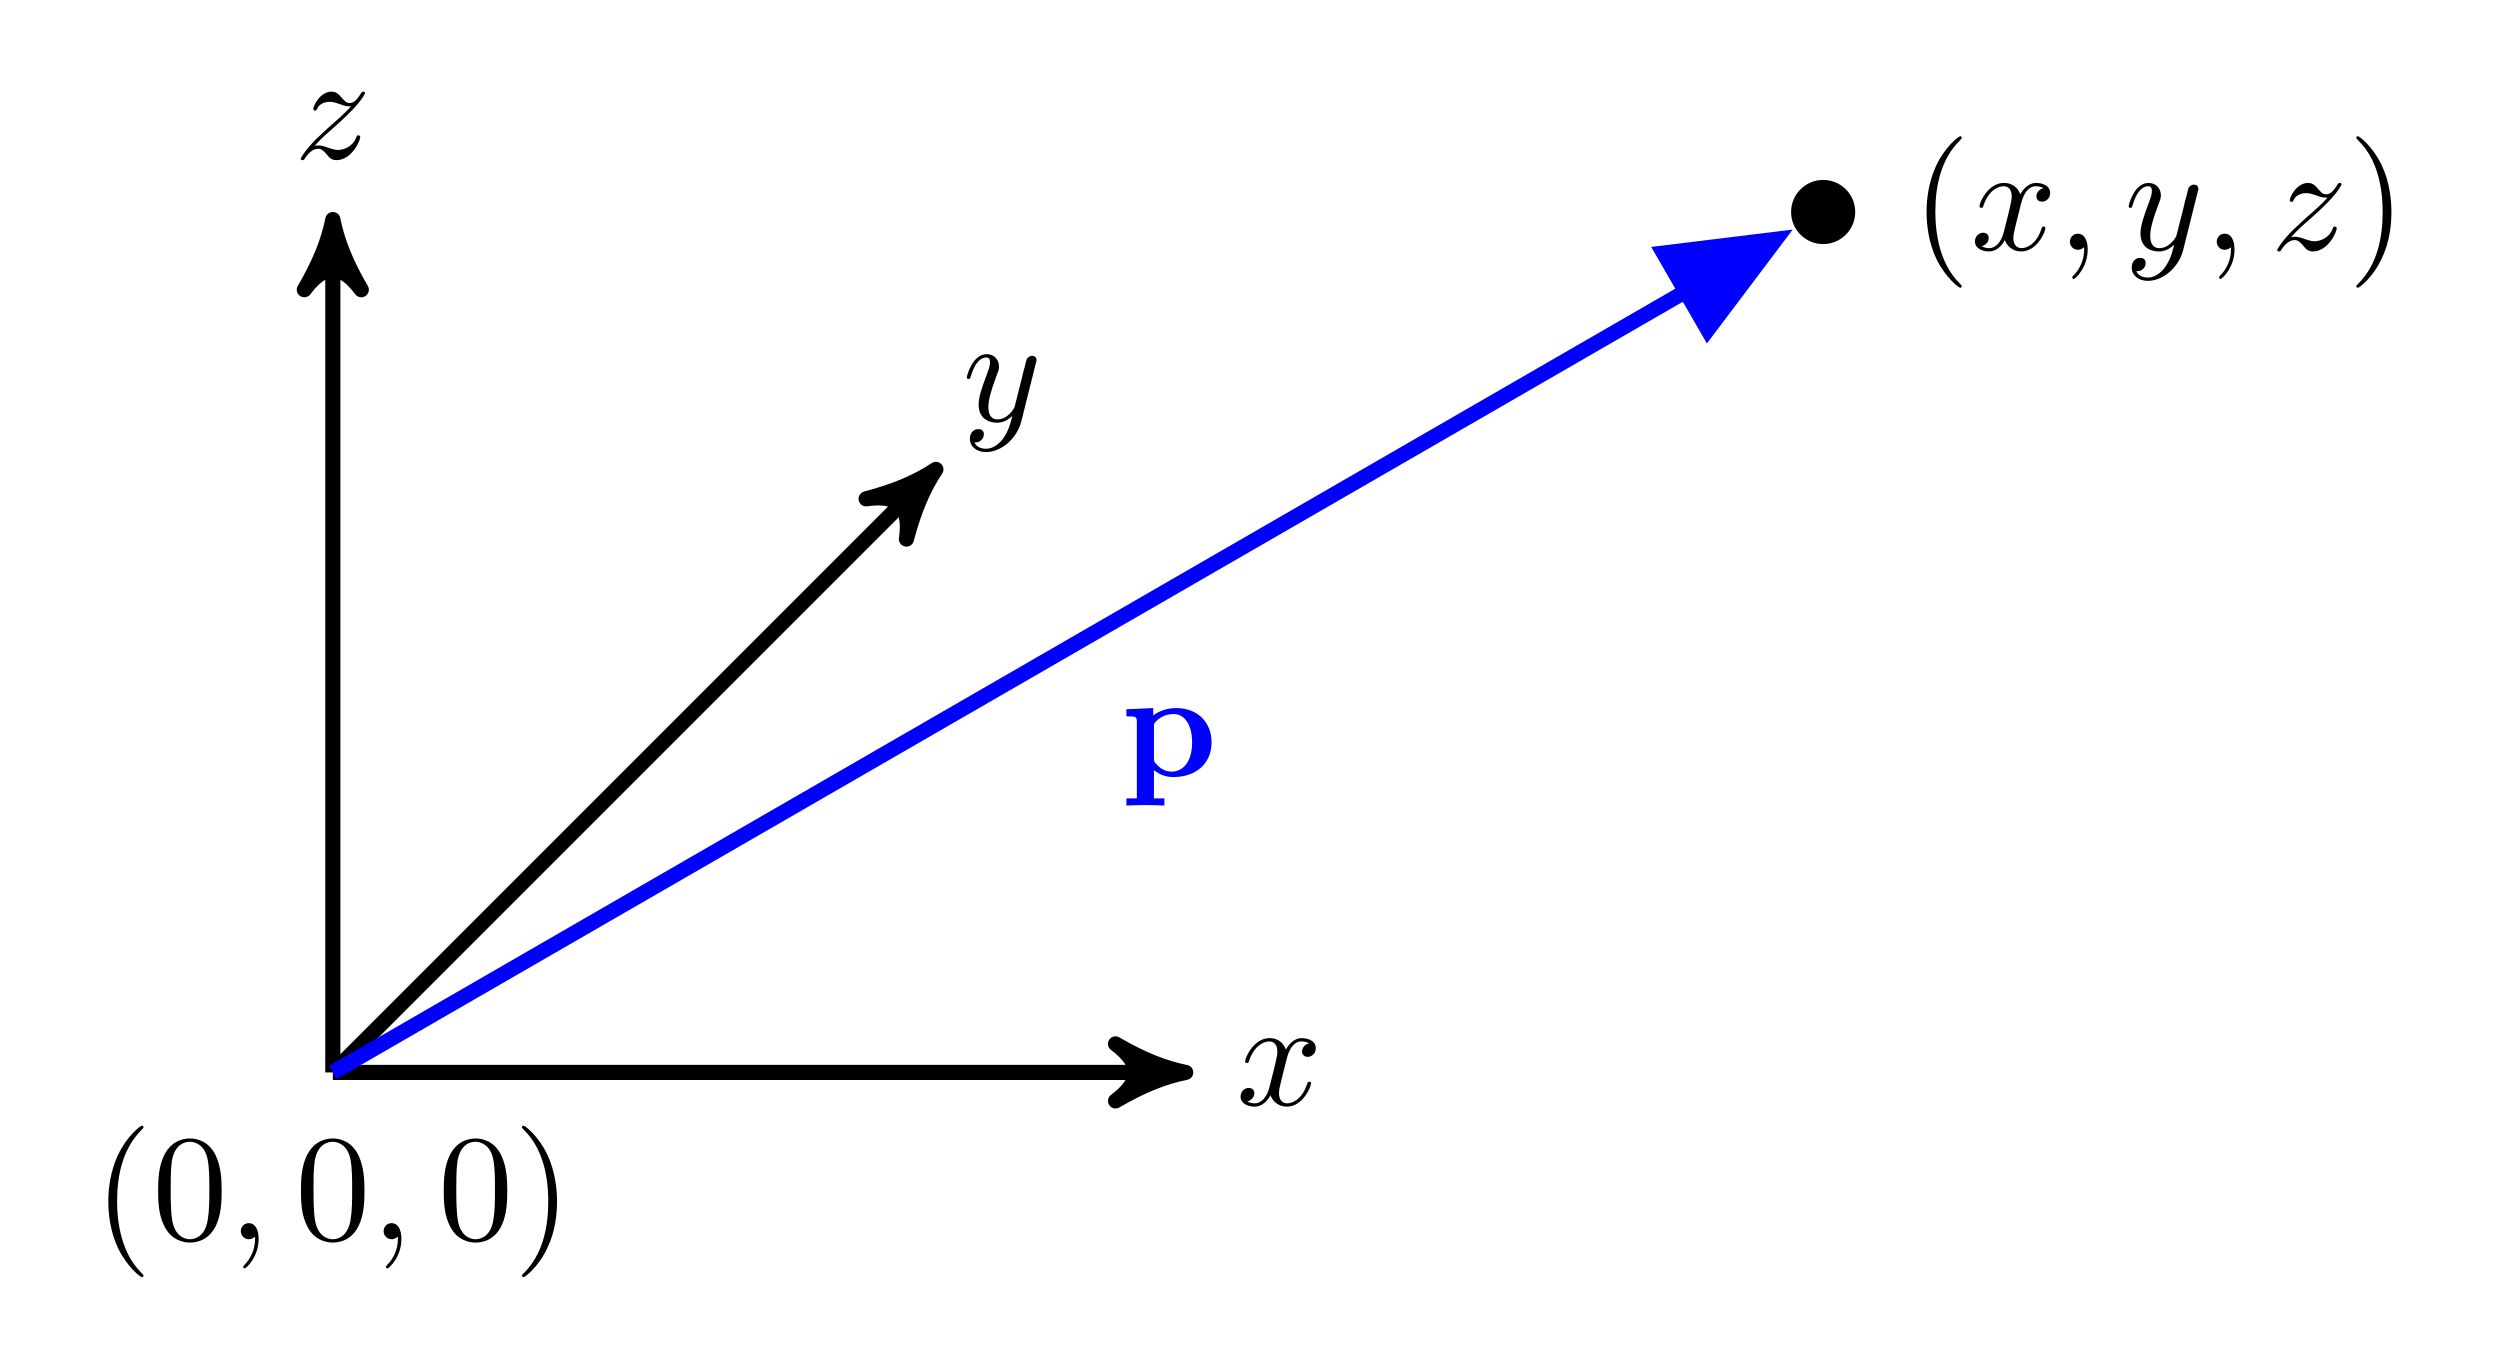
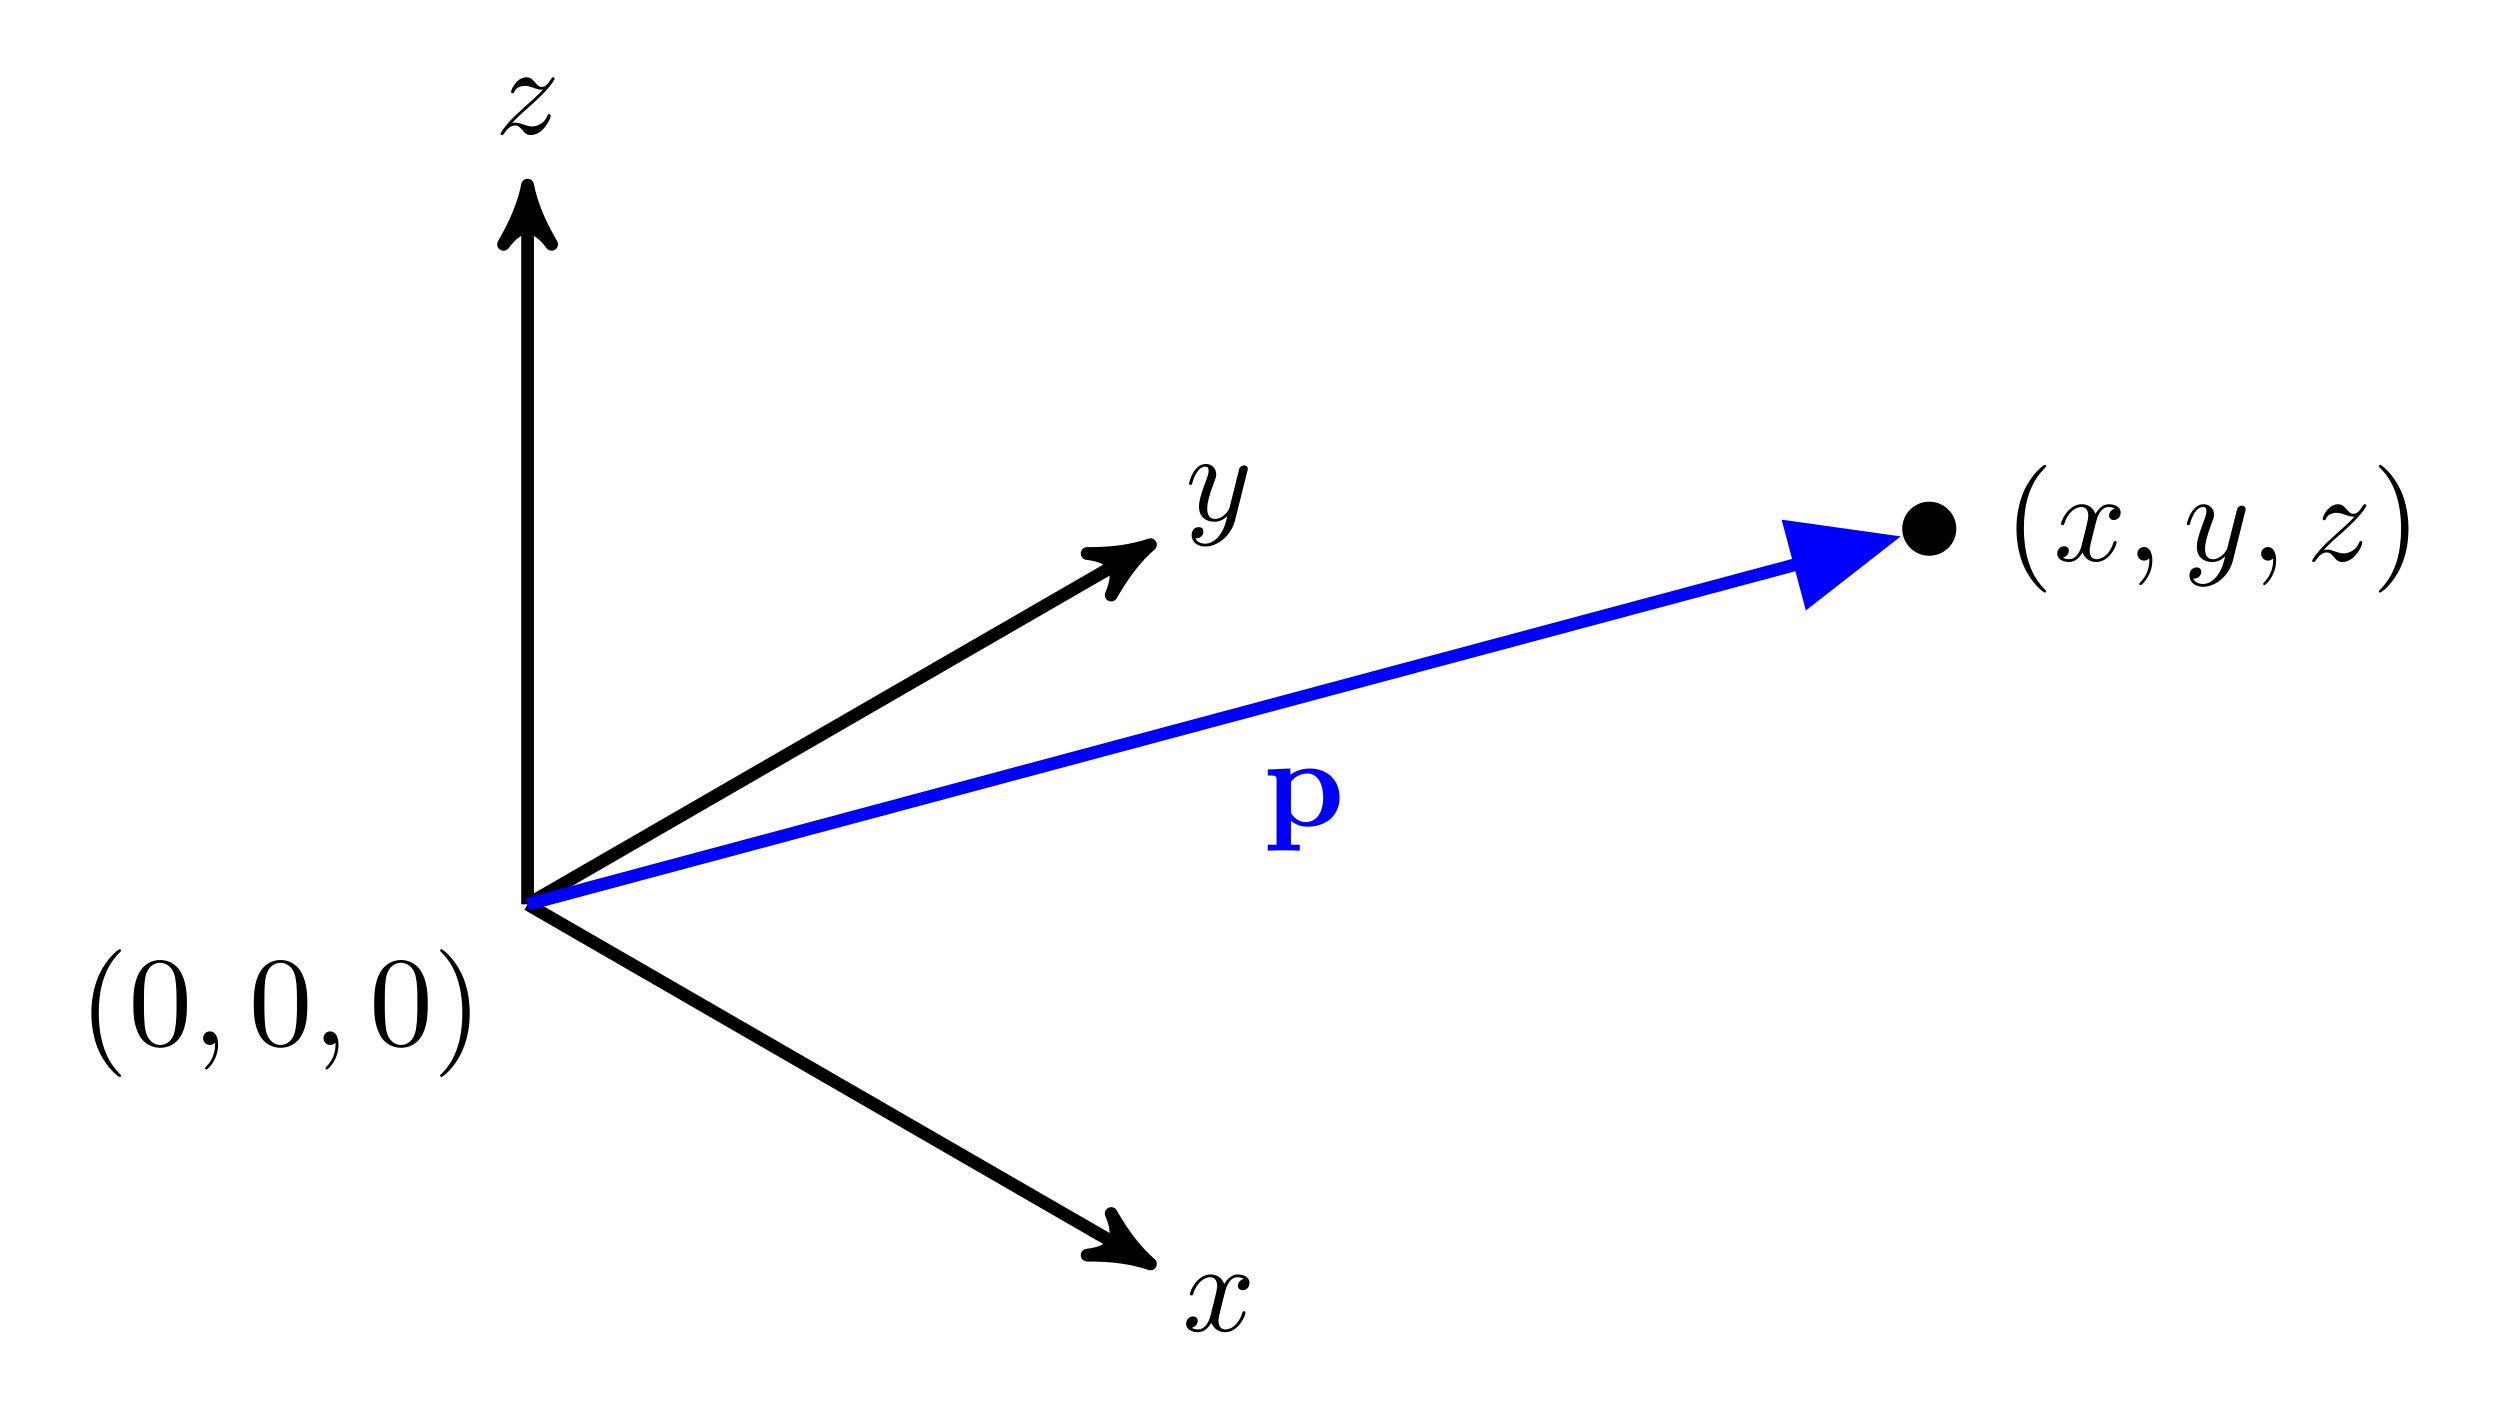
- <svg xmlns="http://www.w3.org/2000/svg" xmlns:xlink="http://www.w3.org/1999/xlink" width="164.721" height="90.297" viewBox="0 0 164.721 90.297">
+ <svg xmlns="http://www.w3.org/2000/svg" xmlns:xlink="http://www.w3.org/1999/xlink" width="195.341" height="110.141" viewBox="0 0 195.341 110.141">
  <defs>
    <g>
      <g id="glyph-0-0">
        <path d="M 3.328 -3.016 C 3.391 -3.266 3.625 -4.188 4.312 -4.188 C 4.359 -4.188 4.609 -4.188 4.812 -4.062 C 4.531 -4 4.344 -3.766 4.344 -3.516 C 4.344 -3.359 4.453 -3.172 4.719 -3.172 C 4.938 -3.172 5.25 -3.344 5.25 -3.75 C 5.25 -4.266 4.672 -4.406 4.328 -4.406 C 3.75 -4.406 3.406 -3.875 3.281 -3.656 C 3.031 -4.312 2.5 -4.406 2.203 -4.406 C 1.172 -4.406 0.594 -3.125 0.594 -2.875 C 0.594 -2.766 0.703 -2.766 0.719 -2.766 C 0.797 -2.766 0.828 -2.797 0.844 -2.875 C 1.188 -3.938 1.844 -4.188 2.188 -4.188 C 2.375 -4.188 2.719 -4.094 2.719 -3.516 C 2.719 -3.203 2.547 -2.547 2.188 -1.141 C 2.031 -0.531 1.672 -0.109 1.234 -0.109 C 1.172 -0.109 0.953 -0.109 0.734 -0.234 C 0.984 -0.297 1.203 -0.5 1.203 -0.781 C 1.203 -1.047 0.984 -1.125 0.844 -1.125 C 0.531 -1.125 0.297 -0.875 0.297 -0.547 C 0.297 -0.094 0.781 0.109 1.219 0.109 C 1.891 0.109 2.25 -0.594 2.266 -0.641 C 2.391 -0.281 2.75 0.109 3.344 0.109 C 4.375 0.109 4.938 -1.172 4.938 -1.422 C 4.938 -1.531 4.859 -1.531 4.828 -1.531 C 4.734 -1.531 4.719 -1.484 4.688 -1.422 C 4.359 -0.344 3.688 -0.109 3.375 -0.109 C 2.984 -0.109 2.828 -0.422 2.828 -0.766 C 2.828 -0.984 2.875 -1.203 2.984 -1.641 Z M 3.328 -3.016 " />
      </g>
      <g id="glyph-0-1">
        <path d="M 4.844 -3.797 C 4.891 -3.938 4.891 -3.953 4.891 -4.031 C 4.891 -4.203 4.75 -4.297 4.594 -4.297 C 4.5 -4.297 4.344 -4.234 4.25 -4.094 C 4.234 -4.031 4.141 -3.734 4.109 -3.547 C 4.031 -3.297 3.969 -3.016 3.906 -2.75 L 3.453 -0.953 C 3.422 -0.812 2.984 -0.109 2.328 -0.109 C 1.828 -0.109 1.719 -0.547 1.719 -0.922 C 1.719 -1.375 1.891 -2 2.219 -2.875 C 2.375 -3.281 2.422 -3.391 2.422 -3.594 C 2.422 -4.031 2.109 -4.406 1.609 -4.406 C 0.656 -4.406 0.297 -2.953 0.297 -2.875 C 0.297 -2.766 0.391 -2.766 0.406 -2.766 C 0.516 -2.766 0.516 -2.797 0.562 -2.953 C 0.844 -3.891 1.234 -4.188 1.578 -4.188 C 1.656 -4.188 1.828 -4.188 1.828 -3.875 C 1.828 -3.625 1.719 -3.359 1.656 -3.172 C 1.25 -2.109 1.078 -1.547 1.078 -1.078 C 1.078 -0.188 1.703 0.109 2.297 0.109 C 2.688 0.109 3.016 -0.062 3.297 -0.344 C 3.172 0.172 3.047 0.672 2.656 1.203 C 2.391 1.531 2.016 1.828 1.562 1.828 C 1.422 1.828 0.969 1.797 0.797 1.406 C 0.953 1.406 1.094 1.406 1.219 1.281 C 1.328 1.203 1.422 1.062 1.422 0.875 C 1.422 0.562 1.156 0.531 1.062 0.531 C 0.828 0.531 0.5 0.688 0.5 1.172 C 0.5 1.672 0.938 2.047 1.562 2.047 C 2.578 2.047 3.609 1.141 3.891 0.016 Z M 4.844 -3.797 " />
      </g>
      <g id="glyph-0-2">
        <path d="M 1.328 -0.828 C 1.859 -1.406 2.156 -1.656 2.516 -1.969 C 2.516 -1.969 3.125 -2.5 3.484 -2.859 C 4.438 -3.781 4.656 -4.266 4.656 -4.312 C 4.656 -4.406 4.562 -4.406 4.547 -4.406 C 4.469 -4.406 4.453 -4.391 4.391 -4.297 C 4.094 -3.812 3.891 -3.656 3.656 -3.656 C 3.406 -3.656 3.297 -3.812 3.141 -3.984 C 2.953 -4.203 2.781 -4.406 2.453 -4.406 C 1.703 -4.406 1.25 -3.484 1.25 -3.266 C 1.25 -3.219 1.281 -3.156 1.359 -3.156 C 1.453 -3.156 1.469 -3.203 1.5 -3.266 C 1.688 -3.734 2.266 -3.734 2.344 -3.734 C 2.547 -3.734 2.734 -3.672 2.969 -3.594 C 3.375 -3.438 3.484 -3.438 3.734 -3.438 C 3.375 -3.016 2.547 -2.297 2.359 -2.141 L 1.453 -1.297 C 0.781 -0.625 0.422 -0.062 0.422 0.016 C 0.422 0.109 0.531 0.109 0.547 0.109 C 0.625 0.109 0.641 0.094 0.703 -0.016 C 0.938 -0.375 1.234 -0.641 1.562 -0.641 C 1.781 -0.641 1.891 -0.547 2.141 -0.266 C 2.297 -0.047 2.484 0.109 2.766 0.109 C 3.766 0.109 4.344 -1.156 4.344 -1.422 C 4.344 -1.469 4.297 -1.531 4.219 -1.531 C 4.125 -1.531 4.109 -1.469 4.078 -1.391 C 3.844 -0.75 3.203 -0.562 2.875 -0.562 C 2.688 -0.562 2.5 -0.625 2.297 -0.688 C 1.953 -0.812 1.797 -0.859 1.594 -0.859 C 1.578 -0.859 1.422 -0.859 1.328 -0.828 Z M 1.328 -0.828 " />
      </g>
      <g id="glyph-0-3">
        <path d="M 2.031 -0.016 C 2.031 -0.672 1.781 -1.062 1.391 -1.062 C 1.062 -1.062 0.859 -0.812 0.859 -0.531 C 0.859 -0.266 1.062 0 1.391 0 C 1.5 0 1.641 -0.047 1.734 -0.125 C 1.766 -0.156 1.781 -0.156 1.781 -0.156 C 1.797 -0.156 1.797 -0.156 1.797 -0.016 C 1.797 0.734 1.453 1.328 1.125 1.656 C 1.016 1.766 1.016 1.781 1.016 1.812 C 1.016 1.891 1.062 1.922 1.109 1.922 C 1.219 1.922 2.031 1.156 2.031 -0.016 Z M 2.031 -0.016 " />
      </g>
      <g id="glyph-1-0">
        <path d="M 3.297 2.391 C 3.297 2.359 3.297 2.344 3.125 2.172 C 1.891 0.922 1.562 -0.969 1.562 -2.5 C 1.562 -4.234 1.938 -5.969 3.172 -7.203 C 3.297 -7.328 3.297 -7.344 3.297 -7.375 C 3.297 -7.453 3.266 -7.484 3.203 -7.484 C 3.094 -7.484 2.203 -6.797 1.609 -5.531 C 1.109 -4.438 0.984 -3.328 0.984 -2.5 C 0.984 -1.719 1.094 -0.516 1.641 0.625 C 2.25 1.844 3.094 2.5 3.203 2.5 C 3.266 2.5 3.297 2.469 3.297 2.391 Z M 3.297 2.391 " />
      </g>
      <g id="glyph-1-1">
        <path d="M 4.578 -3.188 C 4.578 -3.984 4.531 -4.781 4.188 -5.516 C 3.734 -6.484 2.906 -6.641 2.5 -6.641 C 1.891 -6.641 1.172 -6.375 0.75 -5.453 C 0.438 -4.766 0.391 -3.984 0.391 -3.188 C 0.391 -2.438 0.422 -1.547 0.844 -0.781 C 1.266 0.016 2 0.219 2.484 0.219 C 3.016 0.219 3.781 0.016 4.219 -0.938 C 4.531 -1.625 4.578 -2.406 4.578 -3.188 Z M 2.484 0 C 2.094 0 1.5 -0.25 1.328 -1.203 C 1.219 -1.797 1.219 -2.719 1.219 -3.312 C 1.219 -3.953 1.219 -4.609 1.297 -5.141 C 1.484 -6.328 2.234 -6.422 2.484 -6.422 C 2.812 -6.422 3.469 -6.234 3.656 -5.25 C 3.766 -4.688 3.766 -3.938 3.766 -3.312 C 3.766 -2.562 3.766 -1.891 3.656 -1.25 C 3.5 -0.297 2.938 0 2.484 0 Z M 2.484 0 " />
      </g>
      <g id="glyph-1-2">
        <path d="M 2.875 -2.5 C 2.875 -3.266 2.766 -4.469 2.219 -5.609 C 1.625 -6.828 0.766 -7.484 0.672 -7.484 C 0.609 -7.484 0.562 -7.438 0.562 -7.375 C 0.562 -7.344 0.562 -7.328 0.75 -7.141 C 1.734 -6.156 2.297 -4.578 2.297 -2.5 C 2.297 -0.781 1.938 0.969 0.703 2.219 C 0.562 2.344 0.562 2.359 0.562 2.391 C 0.562 2.453 0.609 2.5 0.672 2.5 C 0.766 2.5 1.672 1.812 2.25 0.547 C 2.766 -0.547 2.875 -1.656 2.875 -2.5 Z M 2.875 -2.5 " />
      </g>
      <g id="glyph-2-0">
        <path d="M 2.188 -3.281 C 2.188 -3.469 2.203 -3.484 2.344 -3.625 C 2.734 -4.031 3.266 -4.094 3.484 -4.094 C 4.141 -4.094 4.703 -3.484 4.703 -2.219 C 4.703 -0.812 4 -0.297 3.359 -0.297 C 3.219 -0.297 2.75 -0.297 2.297 -0.844 C 2.188 -0.969 2.188 -0.984 2.188 -1.172 Z M 2.188 -0.391 C 2.625 -0.047 3.062 0.062 3.469 0.062 C 4.969 0.062 5.984 -0.844 5.984 -2.219 C 5.984 -3.547 5.078 -4.484 3.641 -4.484 C 2.891 -4.484 2.359 -4.172 2.141 -4 L 2.141 -4.484 L 0.375 -4.406 L 0.375 -3.938 C 0.984 -3.938 1.062 -3.938 1.062 -3.562 L 1.062 1.469 L 0.375 1.469 L 0.375 1.938 C 0.641 1.922 1.25 1.906 1.625 1.906 C 2.016 1.906 2.609 1.922 2.875 1.938 L 2.875 1.469 L 2.188 1.469 Z M 2.188 -0.391 " />
      </g>
    </g>
+     <clipPath id="clip-0">
+       <path clip-rule="nonzero" d="M 27 56 L 103 56 L 103 110.141 L 27 110.141 Z M 27 56 " />
+     </clipPath>
  </defs>
-   <path fill="none" stroke-width="0.996" stroke-linecap="butt" stroke-linejoin="miter" stroke="rgb(0%, 0%, 0%)" stroke-opacity="1" stroke-miterlimit="10" d="M 0.002 0.001 L 55.041 0.001 " transform="matrix(1, 0, 0, -1, 21.928, 70.661)" />
-   <path fill-rule="nonzero" fill="rgb(0%, 0%, 0%)" fill-opacity="1" stroke-width="0.996" stroke-linecap="butt" stroke-linejoin="round" stroke="rgb(0%, 0%, 0%)" stroke-opacity="1" stroke-miterlimit="10" d="M 1.157 0.001 C -0.288 0.29 -1.733 0.868 -3.468 1.88 C -1.733 0.579 -1.733 -0.577 -3.468 -1.878 C -1.733 -0.866 -0.288 -0.288 1.157 0.001 Z M 1.157 0.001 " transform="matrix(1, 0, 0, -1, 76.9678, 70.661)" />
+   <g clip-path="url(#clip-0)">
+     <path fill="none" stroke-width="0.996" stroke-linecap="butt" stroke-linejoin="miter" stroke="rgb(0%, 0%, 0%)" stroke-opacity="1" stroke-miterlimit="10" d="M 0.001 0.001 L 47.665 -27.519 " transform="matrix(1, 0, 0, -1, 41.222, 70.661)" />
+   </g>
+   <path fill-rule="nonzero" fill="rgb(0%, 0%, 0%)" fill-opacity="1" stroke-width="0.996" stroke-linecap="butt" stroke-linejoin="round" stroke="rgb(0%, 0%, 0%)" stroke-opacity="1" stroke-miterlimit="10" d="M 1.157 0.002 C -0.29 0.289 -1.734 0.868 -3.468 1.879 C -1.734 0.579 -1.733 -0.579 -3.468 -1.879 C -1.733 -0.868 -0.291 -0.288 1.157 0.002 Z M 1.157 0.002 " transform="matrix(0.86601, 0.49998, 0.49998, -0.86601, 88.888, 98.18093)" />
  <g fill="rgb(0%, 0%, 0%)" fill-opacity="1">
-     <use xlink:href="#glyph-0-0" x="81.444" y="72.806" />
+     <use xlink:href="#glyph-0-0" x="92.382" y="103.987" />
  </g>
-   <path fill="none" stroke-width="0.996" stroke-linecap="butt" stroke-linejoin="miter" stroke="rgb(0%, 0%, 0%)" stroke-opacity="1" stroke-miterlimit="10" d="M 0.002 0.001 L 38.92 38.919 " transform="matrix(1, 0, 0, -1, 21.928, 70.661)" />
-   <path fill-rule="nonzero" fill="rgb(0%, 0%, 0%)" fill-opacity="1" stroke-width="0.996" stroke-linecap="butt" stroke-linejoin="round" stroke="rgb(0%, 0%, 0%)" stroke-opacity="1" stroke-miterlimit="10" d="M 1.155 -0.001 C -0.29 0.289 -1.734 0.867 -3.469 1.878 C -1.734 0.579 -1.732 -0.578 -3.466 -1.876 C -1.734 -0.868 -0.29 -0.291 1.155 -0.001 Z M 1.155 -0.001 " transform="matrix(0.7071, -0.7071, -0.7071, -0.7071, 60.84705, 31.74195)" />
+   <path fill="none" stroke-width="0.996" stroke-linecap="butt" stroke-linejoin="miter" stroke="rgb(0%, 0%, 0%)" stroke-opacity="1" stroke-miterlimit="10" d="M 0.001 0.001 L 47.665 27.52 " transform="matrix(1, 0, 0, -1, 41.222, 70.661)" />
+   <path fill-rule="nonzero" fill="rgb(0%, 0%, 0%)" fill-opacity="1" stroke-width="0.996" stroke-linecap="butt" stroke-linejoin="round" stroke="rgb(0%, 0%, 0%)" stroke-opacity="1" stroke-miterlimit="10" d="M 1.158 -0 C -0.29 0.29 -1.734 0.866 -3.469 1.877 C -1.734 0.578 -1.733 -0.578 -3.467 -1.877 C -1.733 -0.866 -0.289 -0.288 1.158 -0 Z M 1.158 -0 " transform="matrix(0.86601, -0.49998, -0.49998, -0.86601, 88.888, 43.14107)" />
  <g fill="rgb(0%, 0%, 0%)" fill-opacity="1">
-     <use xlink:href="#glyph-0-1" x="63.403" y="27.741" />
+     <use xlink:href="#glyph-0-1" x="92.608" y="40.656" />
  </g>
-   <path fill="none" stroke-width="0.996" stroke-linecap="butt" stroke-linejoin="miter" stroke="rgb(0%, 0%, 0%)" stroke-opacity="1" stroke-miterlimit="10" d="M 0.002 0.001 L 0.002 55.04 " transform="matrix(1, 0, 0, -1, 21.928, 70.661)" />
-   <path fill-rule="nonzero" fill="rgb(0%, 0%, 0%)" fill-opacity="1" stroke-width="0.996" stroke-linecap="butt" stroke-linejoin="round" stroke="rgb(0%, 0%, 0%)" stroke-opacity="1" stroke-miterlimit="10" d="M 1.156 -0.002 C -0.289 0.287 -1.734 0.866 -3.469 1.877 C -1.734 0.576 -1.734 -0.576 -3.469 -1.877 C -1.734 -0.865 -0.289 -0.291 1.156 -0.002 Z M 1.156 -0.002 " transform="matrix(0, -1, -1, 0, 21.928, 15.6212)" />
+   <path fill="none" stroke-width="0.996" stroke-linecap="butt" stroke-linejoin="miter" stroke="rgb(0%, 0%, 0%)" stroke-opacity="1" stroke-miterlimit="10" d="M 0.001 0.001 L 0.001 55.04 " transform="matrix(1, 0, 0, -1, 41.222, 70.661)" />
+   <path fill-rule="nonzero" fill="rgb(0%, 0%, 0%)" fill-opacity="1" stroke-width="0.996" stroke-linecap="butt" stroke-linejoin="round" stroke="rgb(0%, 0%, 0%)" stroke-opacity="1" stroke-miterlimit="10" d="M 1.156 -0.001 C -0.289 0.288 -1.734 0.867 -3.469 1.878 C -1.734 0.577 -1.734 -0.579 -3.469 -1.88 C -1.734 -0.868 -0.289 -0.29 1.156 -0.001 Z M 1.156 -0.001 " transform="matrix(0, -1, -1, 0, 41.222, 15.6212)" />
  <g fill="rgb(0%, 0%, 0%)" fill-opacity="1">
-     <use xlink:href="#glyph-0-2" x="19.393" y="10.444" />
+     <use xlink:href="#glyph-0-2" x="38.686" y="10.444" />
  </g>
  <g fill="rgb(0%, 0%, 0%)" fill-opacity="1">
-     <use xlink:href="#glyph-1-0" x="6.153" y="81.652" />
-     <use xlink:href="#glyph-1-1" x="10.027" y="81.652" />
+     <use xlink:href="#glyph-1-0" x="6.154" y="81.652" />
+     <use xlink:href="#glyph-1-1" x="10.028" y="81.652" />
  </g>
  <g fill="rgb(0%, 0%, 0%)" fill-opacity="1">
-     <use xlink:href="#glyph-0-3" x="15.009" y="81.652" />
+     <use xlink:href="#glyph-0-3" x="15.01" y="81.652" />
  </g>
  <g fill="rgb(0%, 0%, 0%)" fill-opacity="1">
-     <use xlink:href="#glyph-1-1" x="19.437" y="81.652" />
+     <use xlink:href="#glyph-1-1" x="19.438" y="81.652" />
  </g>
  <g fill="rgb(0%, 0%, 0%)" fill-opacity="1">
-     <use xlink:href="#glyph-0-3" x="24.418" y="81.652" />
+     <use xlink:href="#glyph-0-3" x="24.419" y="81.652" />
  </g>
  <g fill="rgb(0%, 0%, 0%)" fill-opacity="1">
-     <use xlink:href="#glyph-1-1" x="28.846" y="81.652" />
-     <use xlink:href="#glyph-1-2" x="33.827" y="81.652" />
+     <use xlink:href="#glyph-1-1" x="28.847" y="81.652" />
+     <use xlink:href="#glyph-1-2" x="33.828" y="81.652" />
  </g>
-   <path fill-rule="nonzero" fill="rgb(0%, 0%, 0%)" fill-opacity="1" d="M 122.238 13.969 C 122.238 12.801 121.293 11.855 120.125 11.855 C 118.957 11.855 118.012 12.801 118.012 13.969 C 118.012 15.133 118.957 16.082 120.125 16.082 C 121.293 16.082 122.238 15.133 122.238 13.969 Z M 122.238 13.969 " />
+   <path fill-rule="nonzero" fill="rgb(0%, 0%, 0%)" fill-opacity="1" d="M 152.859 41.312 C 152.859 40.148 151.914 39.199 150.746 39.199 C 149.578 39.199 148.633 40.148 148.633 41.312 C 148.633 42.48 149.578 43.426 150.746 43.426 C 151.914 43.426 152.859 42.48 152.859 41.312 Z M 152.859 41.312 " />
  <g fill="rgb(0%, 0%, 0%)" fill-opacity="1">
-     <use xlink:href="#glyph-1-0" x="125.955" y="16.459" />
+     <use xlink:href="#glyph-1-0" x="156.576" y="43.805" />
  </g>
  <g fill="rgb(0%, 0%, 0%)" fill-opacity="1">
-     <use xlink:href="#glyph-0-0" x="129.83" y="16.459" />
-     <use xlink:href="#glyph-0-3" x="135.524" y="16.459" />
+     <use xlink:href="#glyph-0-0" x="160.45" y="43.805" />
+     <use xlink:href="#glyph-0-3" x="166.144" y="43.805" />
  </g>
  <g fill="rgb(0%, 0%, 0%)" fill-opacity="1">
-     <use xlink:href="#glyph-0-1" x="139.955" y="16.459" />
+     <use xlink:href="#glyph-0-1" x="170.575" y="43.805" />
  </g>
  <g fill="rgb(0%, 0%, 0%)" fill-opacity="1">
-     <use xlink:href="#glyph-0-3" x="145.198" y="16.459" />
+     <use xlink:href="#glyph-0-3" x="175.818" y="43.805" />
  </g>
  <g fill="rgb(0%, 0%, 0%)" fill-opacity="1">
-     <use xlink:href="#glyph-0-2" x="149.62" y="16.459" />
+     <use xlink:href="#glyph-0-2" x="180.24" y="43.805" />
  </g>
  <g fill="rgb(0%, 0%, 0%)" fill-opacity="1">
-     <use xlink:href="#glyph-1-2" x="154.692" y="16.459" />
+     <use xlink:href="#glyph-1-2" x="185.313" y="43.805" />
  </g>
-   <path fill="none" stroke-width="0.996" stroke-linecap="butt" stroke-linejoin="miter" stroke="rgb(0%, 0%, 100%)" stroke-opacity="1" stroke-miterlimit="10" d="M 0.002 0.001 L 94.767 54.712 " transform="matrix(1, 0, 0, -1, 21.928, 70.661)" />
-   <path fill-rule="nonzero" fill="rgb(0%, 0%, 100%)" fill-opacity="1" stroke-width="0.996" stroke-linecap="butt" stroke-linejoin="miter" stroke="rgb(0%, 0%, 100%)" stroke-opacity="1" stroke-miterlimit="10" d="M -6.504 2.919 L 0.372 0 L -6.506 -2.921 Z M -6.504 2.919 " transform="matrix(0.86601, -0.49998, -0.49998, -0.86601, 116.6937, 15.9481)" />
+   <path fill="none" stroke-width="0.996" stroke-linecap="butt" stroke-linejoin="miter" stroke="rgb(0%, 0%, 100%)" stroke-opacity="1" stroke-miterlimit="10" d="M 0.001 0.001 L 105.696 28.321 " transform="matrix(1, 0, 0, -1, 41.222, 70.661)" />
+   <path fill-rule="nonzero" fill="rgb(0%, 0%, 100%)" fill-opacity="1" stroke-width="0.996" stroke-linecap="butt" stroke-linejoin="miter" stroke="rgb(0%, 0%, 100%)" stroke-opacity="1" stroke-miterlimit="10" d="M -6.503 2.919 L 0.375 0 L -6.506 -2.92 Z M -6.503 2.919 " transform="matrix(0.96593, -0.25879, -0.25879, -0.96593, 146.9193, 42.33938)" />
  <g fill="rgb(0%, 0%, 100%)" fill-opacity="1">
-     <use xlink:href="#glyph-2-0" x="73.843" y="51.138" />
+     <use xlink:href="#glyph-2-0" x="98.684" y="64.533" />
  </g>
</svg>
